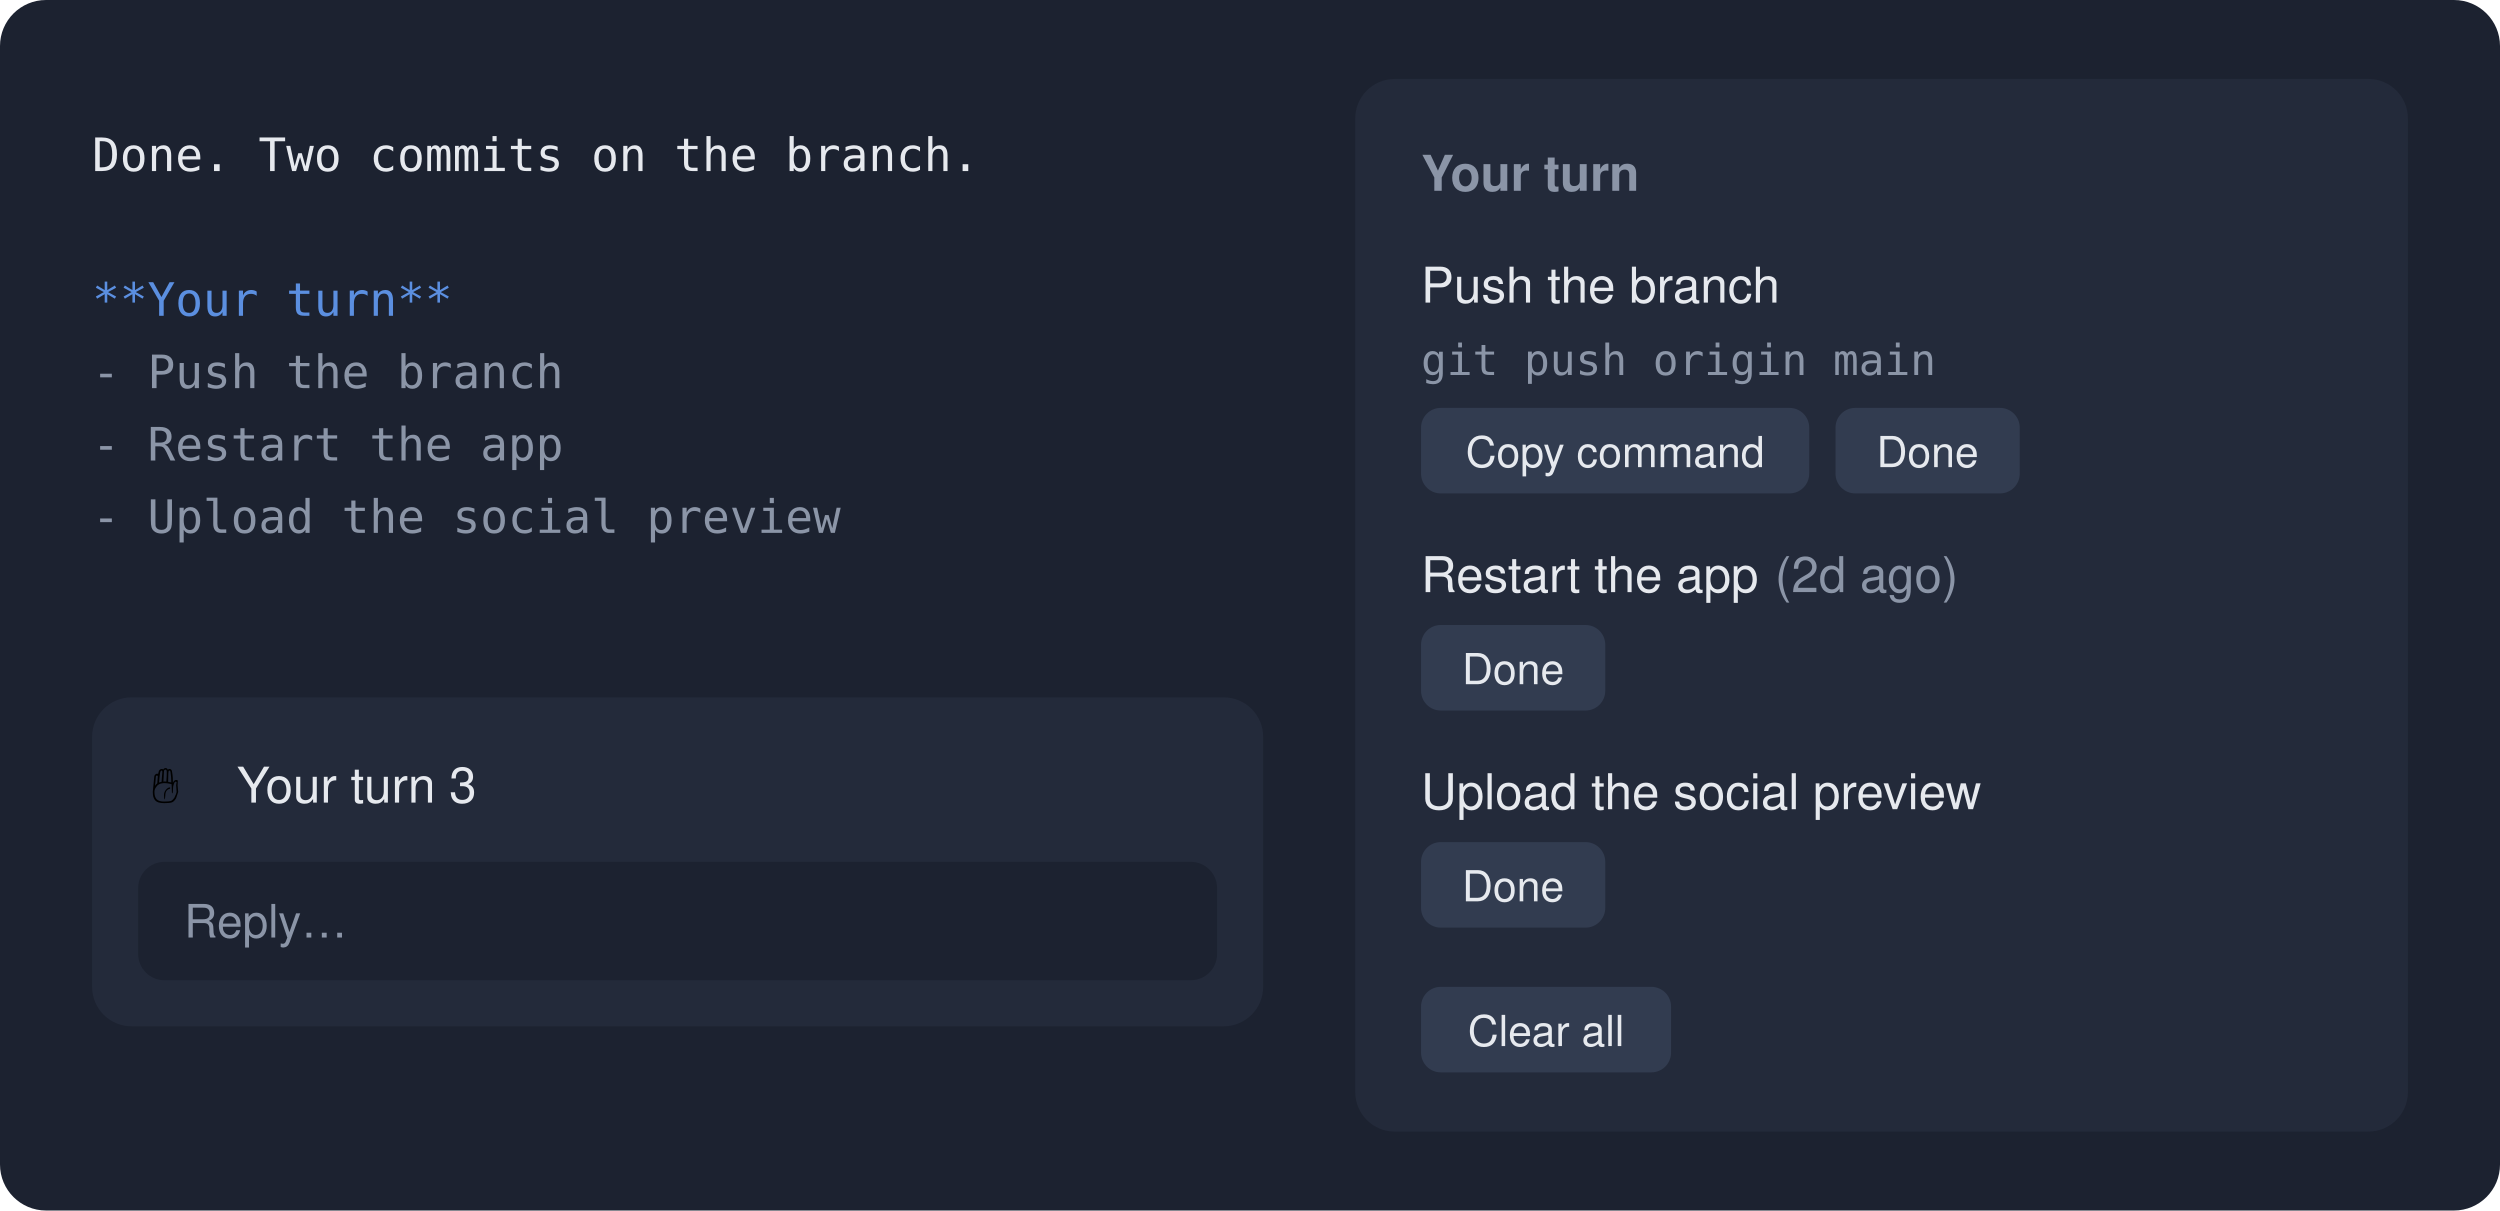
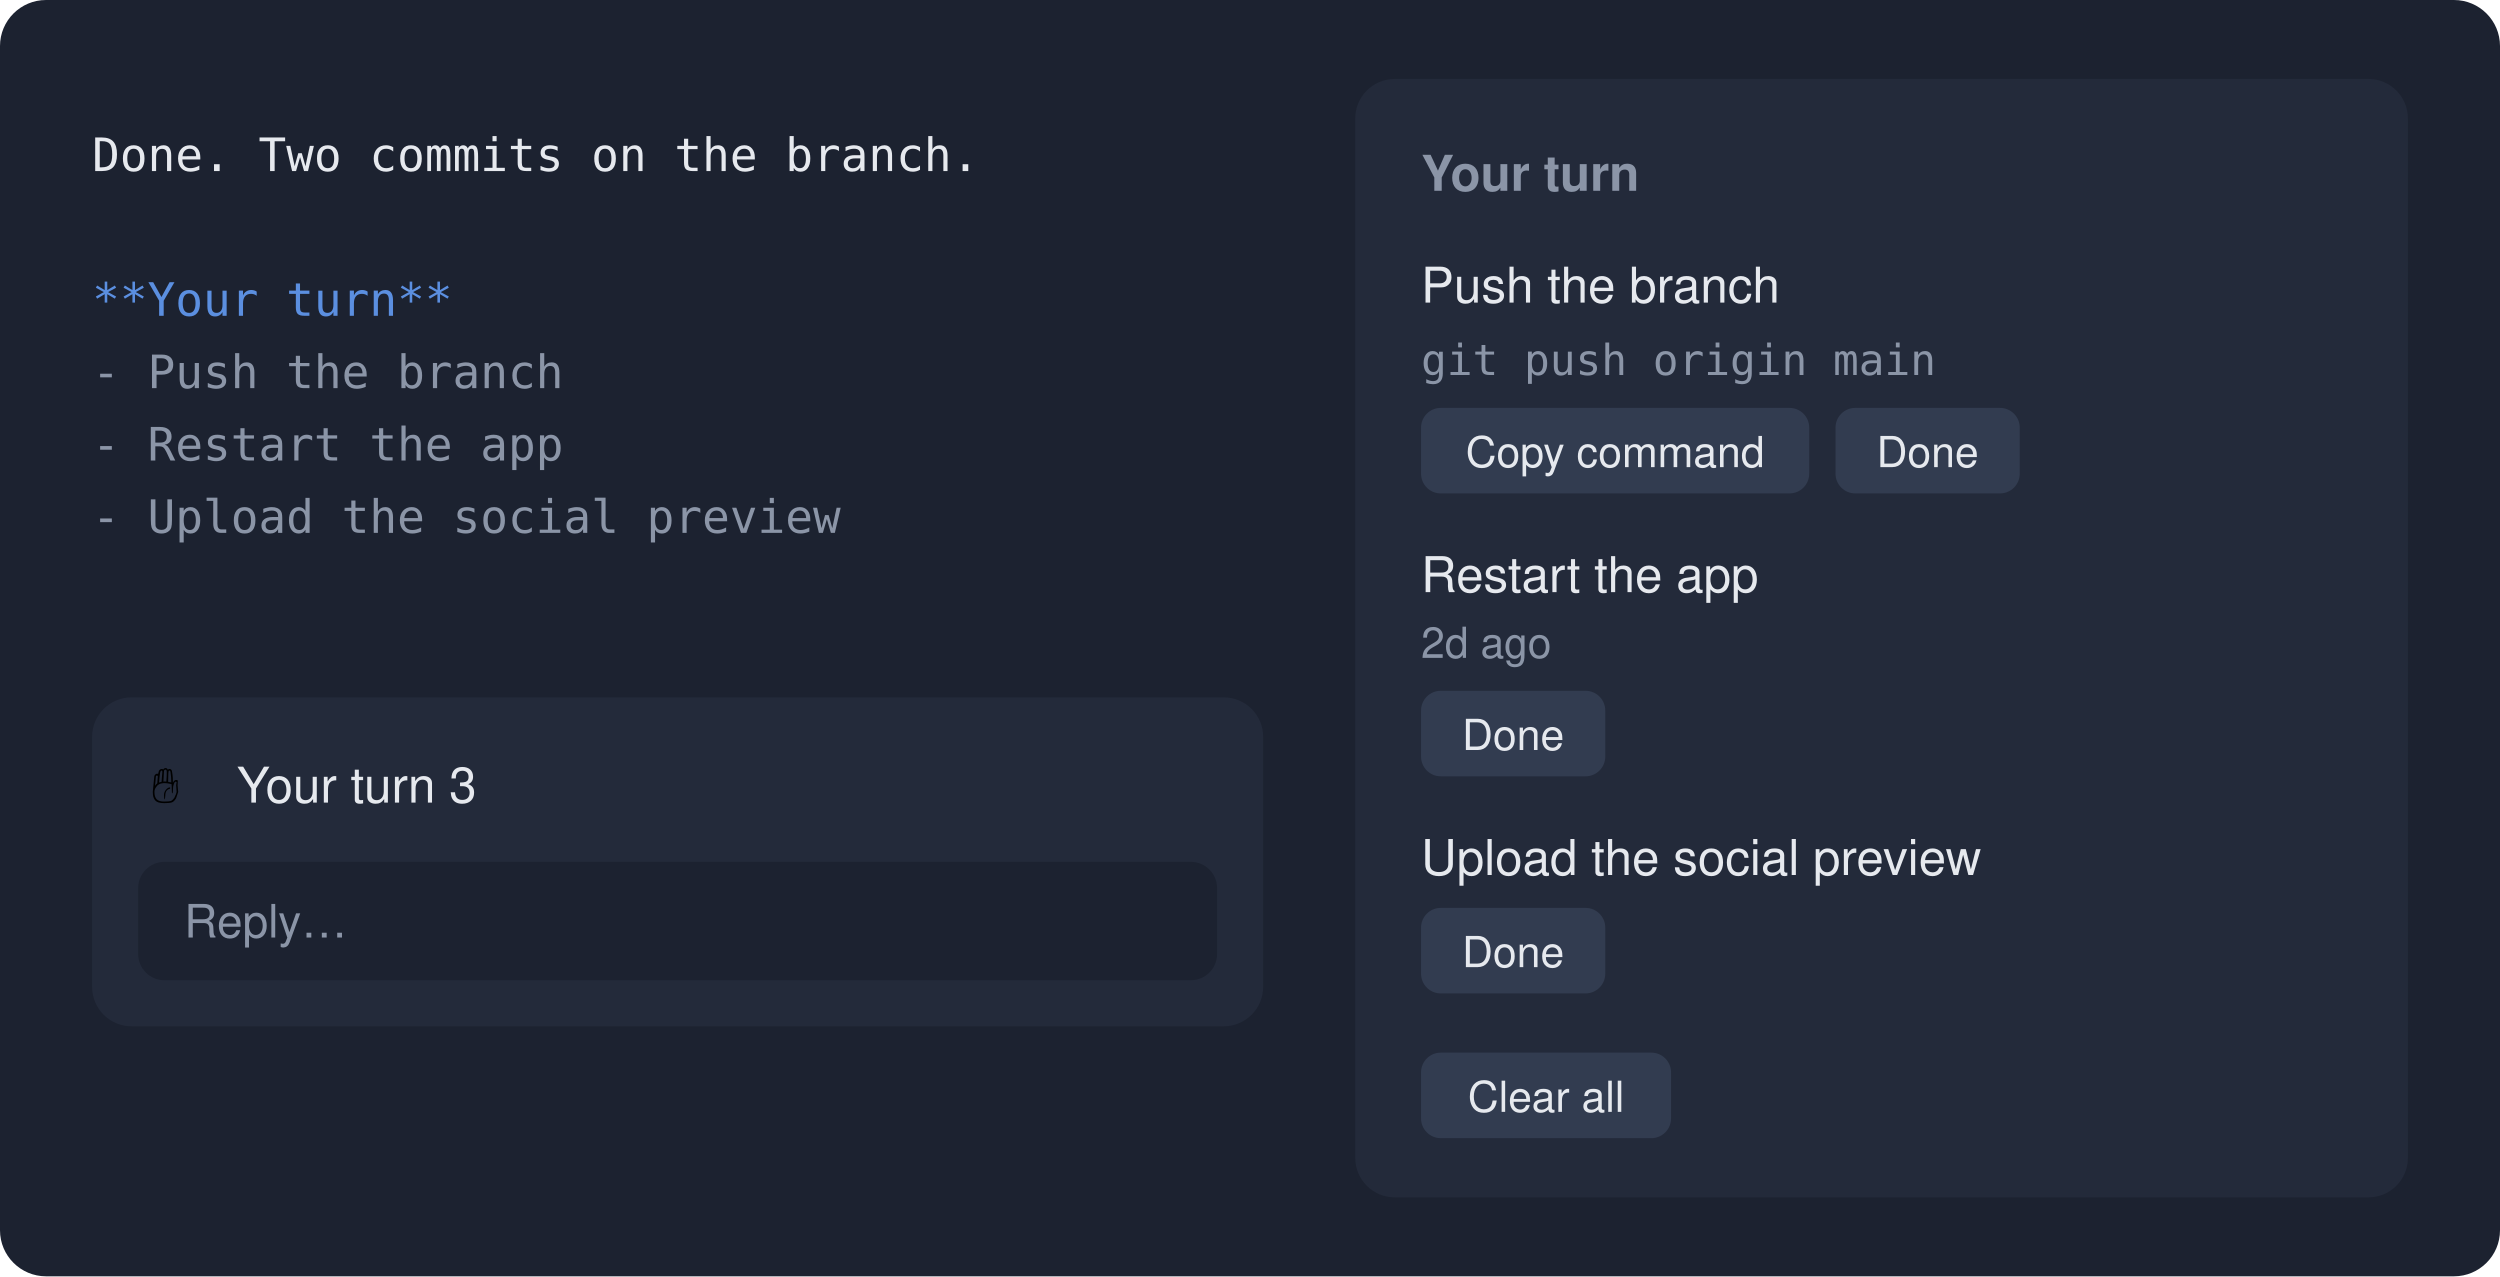
- <svg xmlns="http://www.w3.org/2000/svg" width="760" height="368" viewBox="0 0 760 368" font-family="'Helvetica Neue', Helvetica, Arial, sans-serif">
-   <rect width="760" height="368" rx="14" fill="#1c2230" />
+ <svg xmlns="http://www.w3.org/2000/svg" width="760" height="388" viewBox="0 0 760 388" font-family="'Helvetica Neue', Helvetica, Arial, sans-serif">
+   <rect width="760" height="388" rx="14" fill="#1c2230" />
  <text x="28" y="52" font-size="14" font-family="ui-monospace, SFMono-Regular, Menlo, Consolas, monospace" fill="#e6e9ee">Done. Two commits on the branch.</text>
  <text x="28" y="74" font-size="14" font-family="ui-monospace, SFMono-Regular, Menlo, Consolas, monospace" fill="#8b95a7" />
  <text x="28" y="96" font-size="14" font-family="ui-monospace, SFMono-Regular, Menlo, Consolas, monospace" fill="#5b8fe0">**Your turn**</text>
  <text x="28" y="118" font-size="14" font-family="ui-monospace, SFMono-Regular, Menlo, Consolas, monospace" fill="#8b95a7">- Push the branch</text>
  <text x="28" y="140" font-size="14" font-family="ui-monospace, SFMono-Regular, Menlo, Consolas, monospace" fill="#8b95a7">- Restart the app</text>
  <text x="28" y="162" font-size="14" font-family="ui-monospace, SFMono-Regular, Menlo, Consolas, monospace" fill="#8b95a7">- Upload the social preview</text>
  <rect x="28" y="212" width="356" height="100" rx="12" fill="#232a3a" />
  <text x="46" y="244" font-size="15">✋</text>
  <text x="72" y="244" font-size="15" fill="#e6e9ee">Your turn 3</text>
  <rect x="42" y="262" width="328" height="36" rx="8" fill="#1c2230" />
  <text x="56" y="285" font-size="14" fill="#8b95a7">Reply…</text>
  <g transform="translate(412 24)">
-     <rect width="320" height="320" rx="12" fill="#232a3a" />
+     <rect width="320" height="340" rx="12" fill="#232a3a" />
    <text x="20" y="34" font-size="15" font-weight="700" fill="#8b95a7">Your turn</text>
    <text x="20" y="68" font-size="15" fill="#e6e9ee">Push the branch</text>
    <text x="20" y="90" font-size="13" font-family="ui-monospace, SFMono-Regular, Menlo, Consolas, monospace" fill="#8b95a7">git push origin main</text>
    <rect x="20" y="100" width="118" height="26" rx="6" fill="#323c50" />
    <text x="79" y="118" font-size="13" text-anchor="middle" fill="#e6e9ee">Copy command</text>
    <rect x="146" y="100" width="56" height="26" rx="6" fill="#323c50" />
    <text x="174" y="118" font-size="13" text-anchor="middle" fill="#e6e9ee">Done</text>
-     <text x="20" y="156" font-size="15" fill="#e6e9ee">Restart the app<tspan dx="5" fill="#8b95a7">(2d ago)</tspan>
-     </text>
-     <rect x="20" y="166" width="56" height="26" rx="6" fill="#323c50" />
-     <text x="48" y="184" font-size="13" text-anchor="middle" fill="#e6e9ee">Done</text>
-     <text x="20" y="222" font-size="15" fill="#e6e9ee">Upload the social preview</text>
-     <rect x="20" y="232" width="56" height="26" rx="6" fill="#323c50" />
-     <text x="48" y="250" font-size="13" text-anchor="middle" fill="#e6e9ee">Done</text>
-     <rect x="20" y="276" width="76" height="26" rx="6" fill="#323c50" />
-     <text x="58" y="294" font-size="13" text-anchor="middle" fill="#e6e9ee">Clear all</text>
+     <text x="20" y="156" font-size="15" fill="#e6e9ee">Restart the app</text>
+     <text x="20" y="176" font-size="13" fill="#8b95a7">2d ago</text>
+     <rect x="20" y="186" width="56" height="26" rx="6" fill="#323c50" />
+     <text x="48" y="204" font-size="13" text-anchor="middle" fill="#e6e9ee">Done</text>
+     <text x="20" y="242" font-size="15" fill="#e6e9ee">Upload the social preview</text>
+     <rect x="20" y="252" width="56" height="26" rx="6" fill="#323c50" />
+     <text x="48" y="270" font-size="13" text-anchor="middle" fill="#e6e9ee">Done</text>
+     <rect x="20" y="296" width="76" height="26" rx="6" fill="#323c50" />
+     <text x="58" y="314" font-size="13" text-anchor="middle" fill="#e6e9ee">Clear all</text>
  </g>
</svg>
